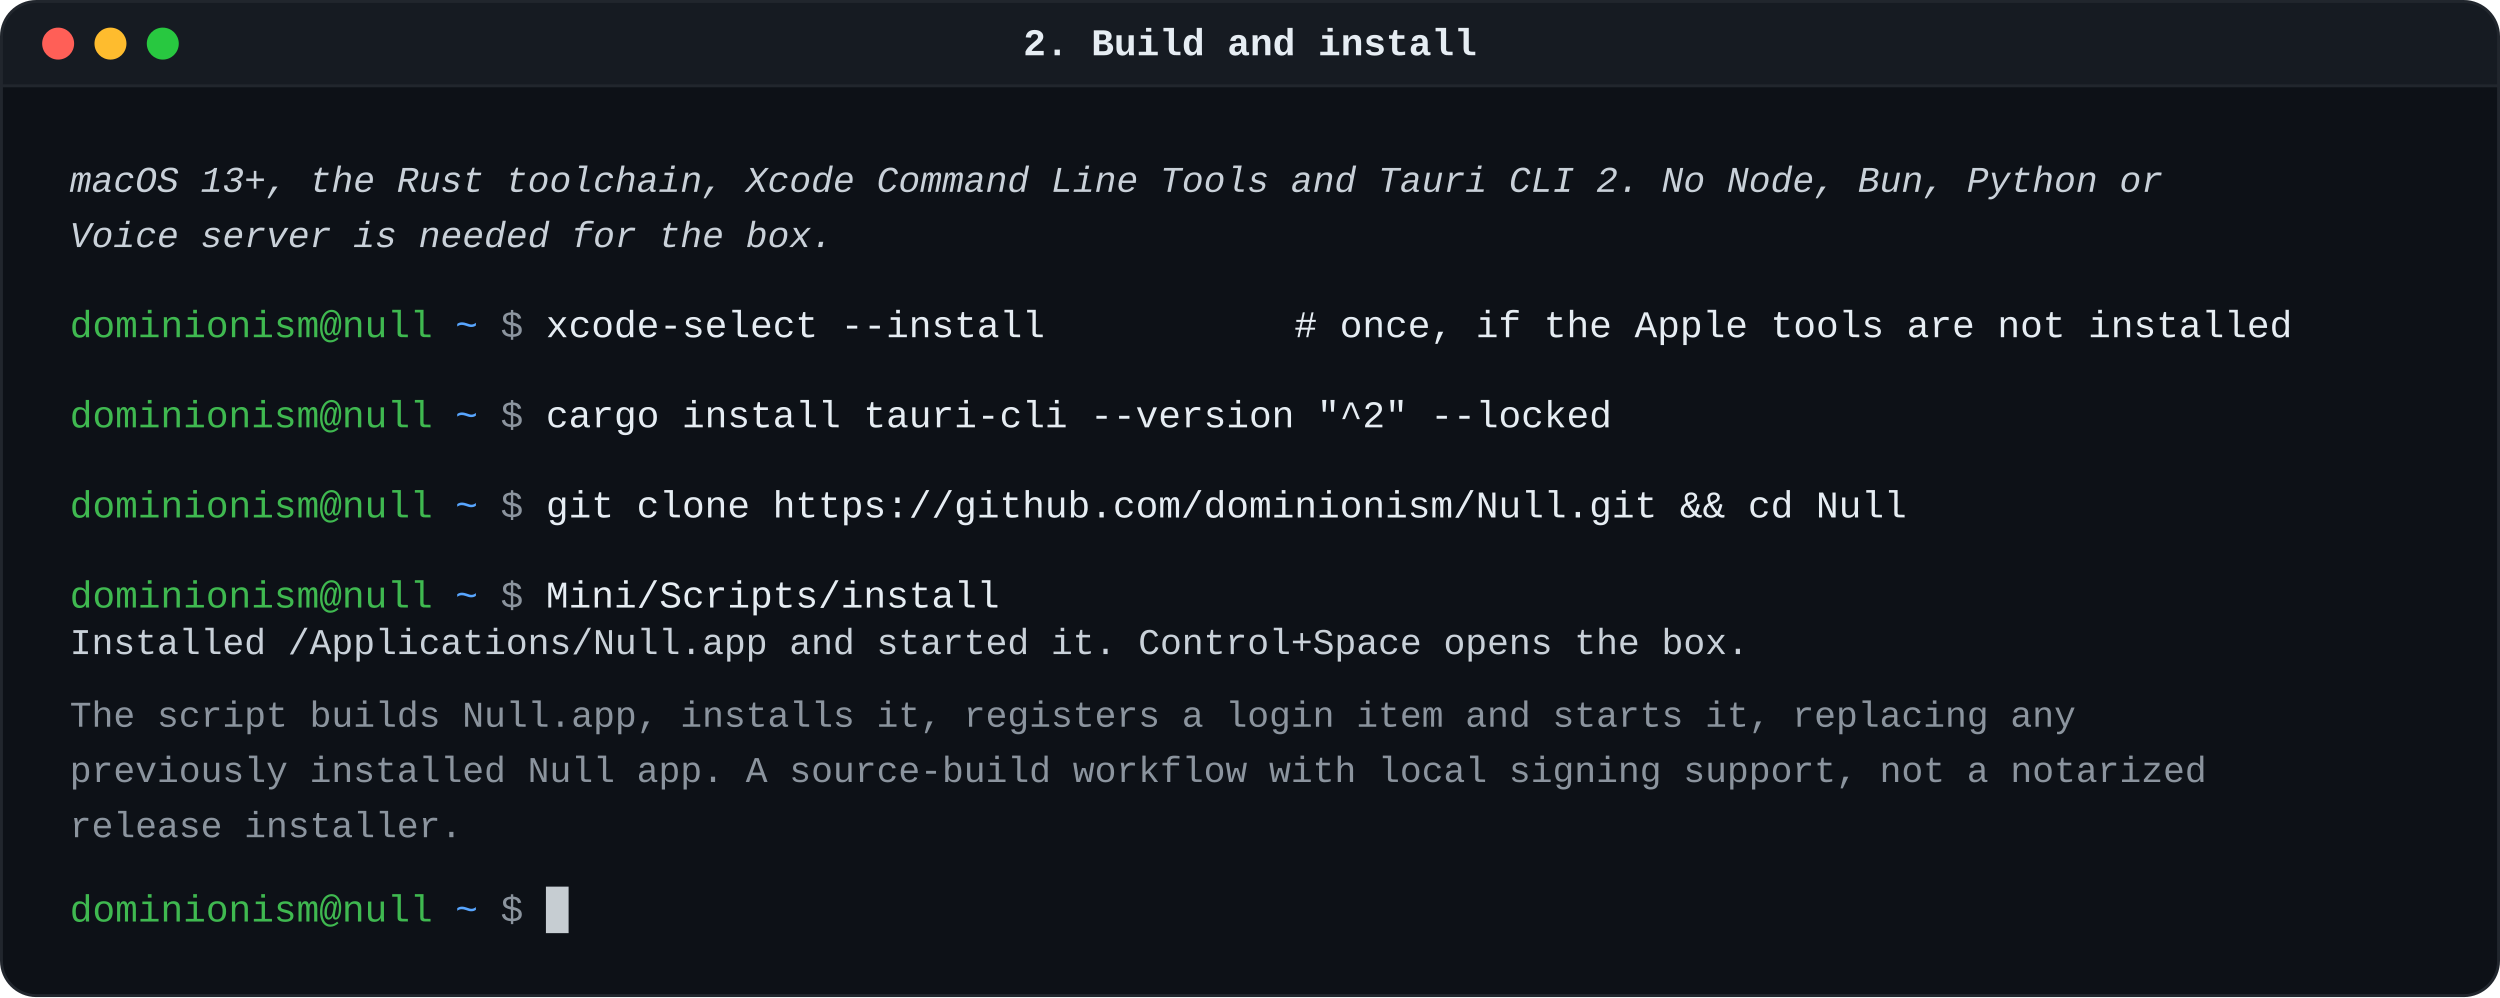
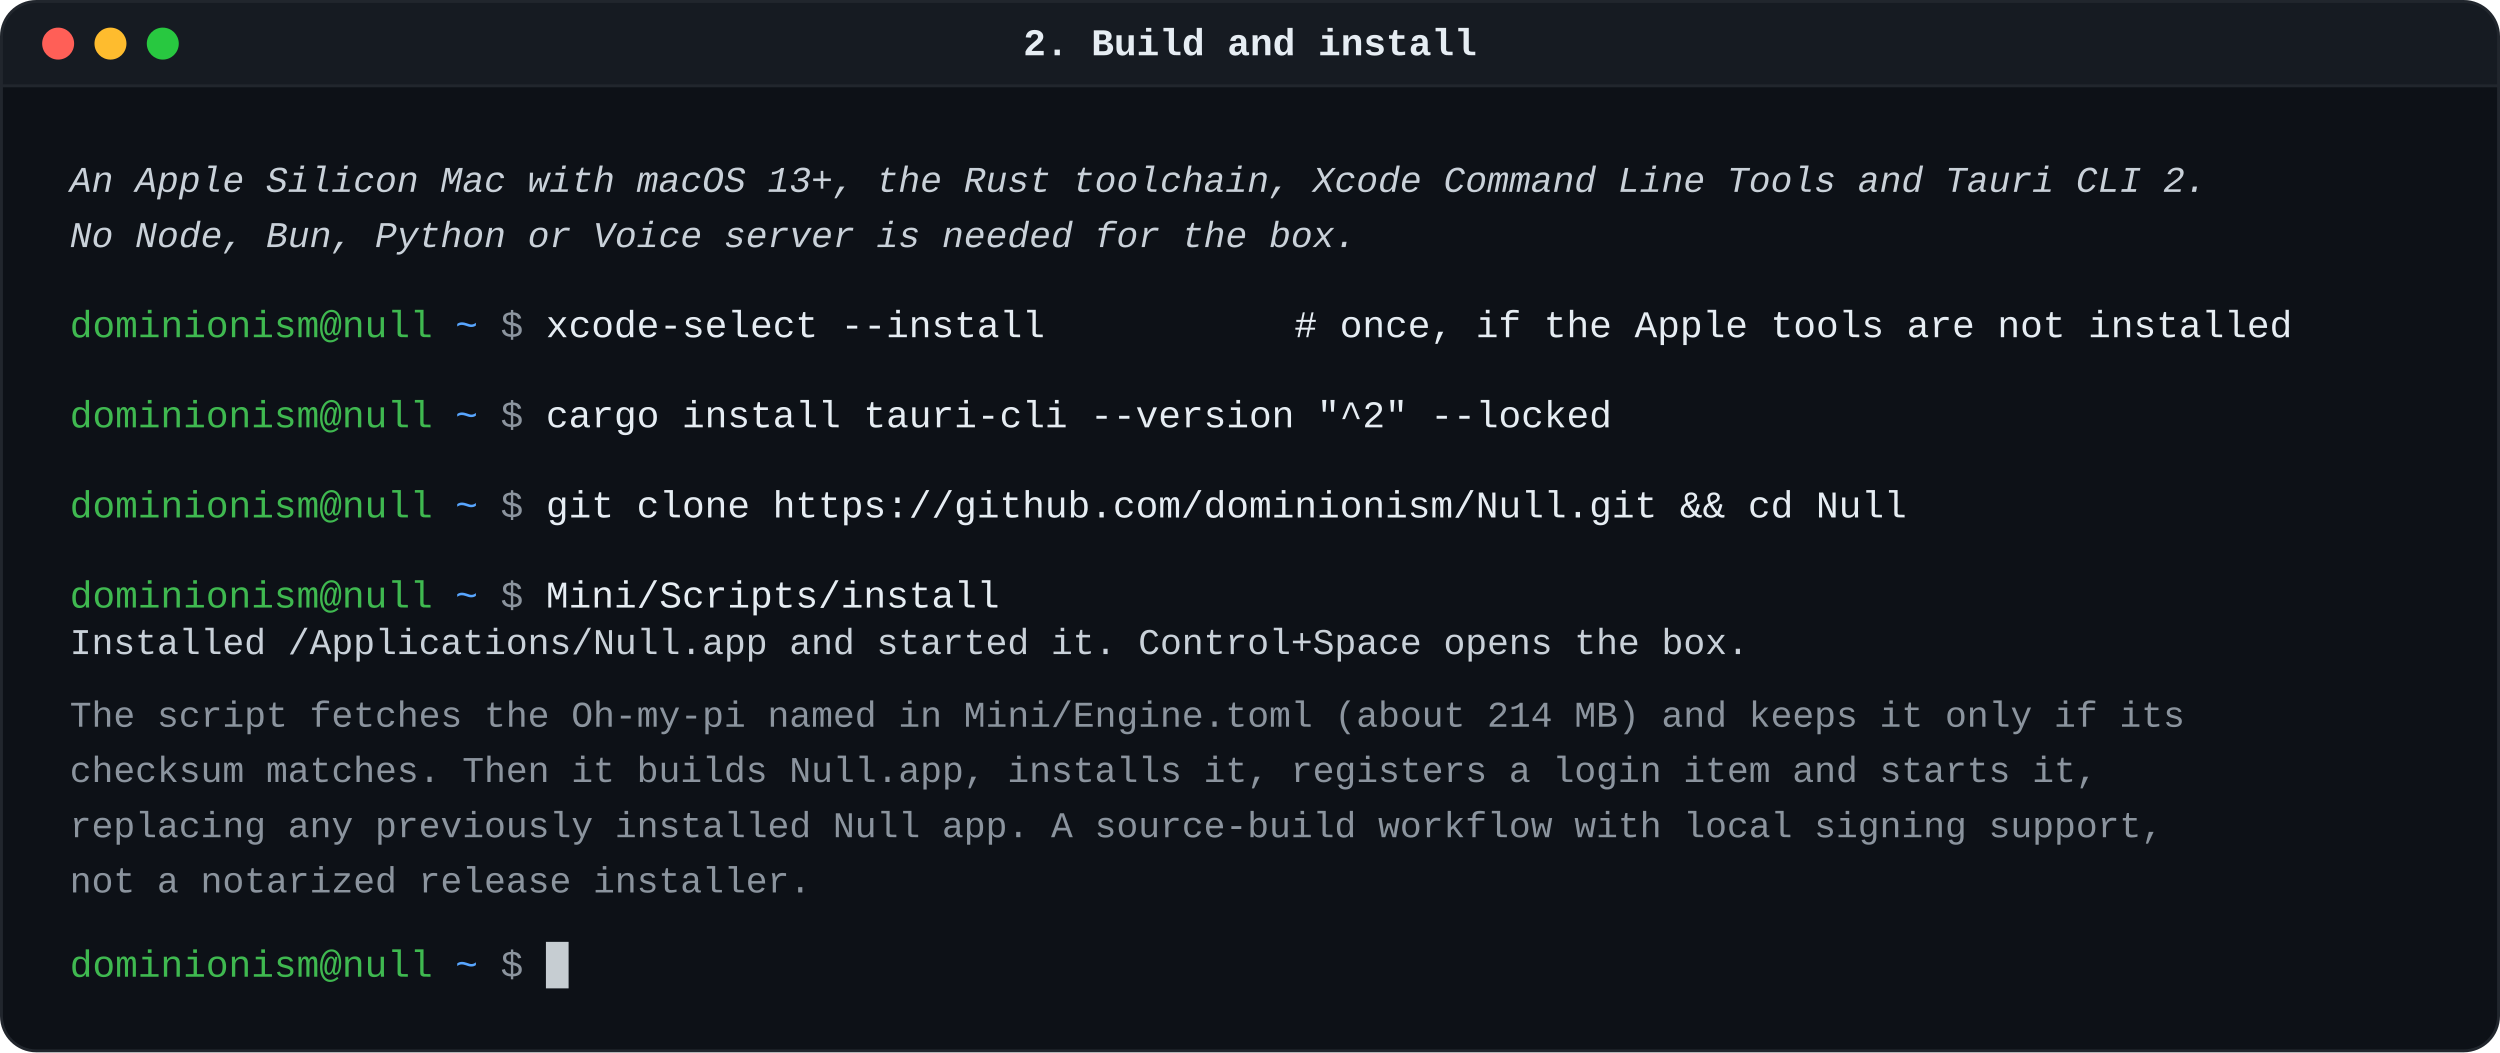
- <svg xmlns="http://www.w3.org/2000/svg" viewBox="0 0 860 343" width="860" height="343" fill="none" role="img" aria-label="2. Build and install. macOS 13+, the Rust toolchain, Xcode Command Line Tools and Tauri CLI 2. No Node, Bun, Python or Voice server is needed for the box. $ xcode-select --install           # once, if the Apple tools are not installed $ cargo install tauri-cli --version &quot;^2&quot; --locked $ git clone https://github.com/dominionism/Null.git &amp;&amp; cd Null $ Mini/Scripts/install The script builds Null.app, installs it, registers a login item and starts it, replacing any previously installed Null app. A source-build workflow with local signing support, not a notarized release installer.">
+ <svg xmlns="http://www.w3.org/2000/svg" viewBox="0 0 860 362" width="860" height="362" fill="none" role="img" aria-label="2. Build and install. An Apple Silicon Mac with macOS 13+, the Rust toolchain, Xcode Command Line Tools and Tauri CLI 2. No Node, Bun, Python or Voice server is needed for the box. $ xcode-select --install           # once, if the Apple tools are not installed $ cargo install tauri-cli --version &quot;^2&quot; --locked $ git clone https://github.com/dominionism/Null.git &amp;&amp; cd Null $ Mini/Scripts/install The script fetches the Oh-my-pi named in Mini/Engine.toml (about 214 MB) and keeps it only if its checksum matches. Then it builds Null.app, installs it, registers a login item and starts it, replacing any previously installed Null app. A source-build workflow with local signing support, not a notarized release installer.">
  <style>
    text { font-family: ui-monospace,SFMono-Regular,'SF Mono',Menlo,Consolas,'Liberation Mono',monospace; }
    .rise { animation: rise .35s ease-out both; }
    .fade { animation: fade .4s ease-out both; }
    .blink { animation: blink 1.1s steps(1) infinite; }
    @keyframes rise { from { opacity: 0; transform: translateY(4px); } }
    @keyframes fade { from { opacity: 0; } }
    @keyframes blink { 50% { opacity: 0; } }
    @keyframes hold { 0%, 99.9% { opacity: 1; } 100% { opacity: 0; } }
    @media (prefers-reduced-motion: reduce) { * { animation: none !important; } }
    .c0 { opacity: 0; transform: translateX(600.6px); animation: c0 4.235s steps(77, end) 0.350s both, hold 4.835s linear both; }
    @keyframes c0 { from { transform: translateX(0); } }
    .c1 { opacity: 0; transform: translateX(366.6px); animation: c1 2.585s steps(47, end) 5.335s both, hold 8.170s linear both; }
    @keyframes c1 { from { transform: translateX(0); } }
    .c2 { opacity: 0; transform: translateX(468.0px); animation: c2 3.300s steps(60, end) 8.670s both, hold 12.220s linear both; }
    @keyframes c2 { from { transform: translateX(0); } }
    .c3 { opacity: 0; transform: translateX(156.0px); animation: c3 1.100s steps(20, end) 12.720s both, hold 14.070s linear both; }
    @keyframes c3 { from { transform: translateX(0); } }
  </style>
  <clipPath id="win">
-     <rect x="0.5" y="0.5" width="859" height="342" rx="12" />
+     <rect x="0.5" y="0.5" width="859" height="361" rx="12" />
  </clipPath>
  <g clip-path="url(#win)">
-     <rect width="860" height="343" fill="#0D1117" />
+     <rect width="860" height="362" fill="#0D1117" />
    <rect width="860" height="30" fill="#161B22" />
    <path d="M0 29.5H860" stroke="#21262D" />
    <circle cx="20" cy="15.0" r="5.5" fill="#FF5F57" />
    <circle cx="38" cy="15.0" r="5.5" fill="#FEBC2E" />
    <circle cx="56" cy="15.0" r="5.5" fill="#28C840" />
    <text x="430.0" y="19.0" font-size="13" font-weight="600" fill="#E6EDF3" text-anchor="middle">2. Build and install</text>
-     <text x="24" y="66.0" font-size="12.5" fill="#C9D1D9" font-style="italic">macOS 13+, the Rust toolchain, Xcode Command Line Tools and Tauri CLI 2. No Node, Bun, Python or</text>
-     <text x="24" y="85.0" font-size="12.5" fill="#C9D1D9" font-style="italic">Voice server is needed for the box.</text>
+     <text x="24" y="66.0" font-size="12.5" fill="#C9D1D9" font-style="italic">An Apple Silicon Mac with macOS 13+, the Rust toolchain, Xcode Command Line Tools and Tauri CLI 2.</text>
+     <text x="24" y="85.0" font-size="12.5" fill="#C9D1D9" font-style="italic">No Node, Bun, Python or Voice server is needed for the box.</text>
    <text x="24.0" y="116" font-size="13" fill="#3FB950" textLength="124.8" lengthAdjust="spacing">dominionism@null</text>
    <text x="156.6" y="116" font-size="13" fill="#58A6FF">~</text>
    <text x="172.2" y="116" font-size="13" fill="#8B949E">$</text>
    <text x="187.8" y="116" font-size="13" fill="#E6EDF3" textLength="600.6" lengthAdjust="spacing" xml:space="preserve">xcode-select --install           # once, if the Apple tools are not installed</text>
    <clipPath id="c0-clip">
      <rect x="187.8" y="103" width="608.4" height="18" />
    </clipPath>
    <g clip-path="url(#c0-clip)">
      <g class="c0">
        <rect x="187.8" y="103" width="600.6" height="18" fill="#0D1117" />
        <rect x="187.8" y="104" width="7.8" height="16" fill="#E6EDF3" opacity=".85" />
      </g>
    </g>
    <text x="24.0" y="147" font-size="13" fill="#3FB950" textLength="124.8" lengthAdjust="spacing">dominionism@null</text>
    <text x="156.6" y="147" font-size="13" fill="#58A6FF">~</text>
    <text x="172.2" y="147" font-size="13" fill="#8B949E">$</text>
    <text x="187.8" y="147" font-size="13" fill="#E6EDF3" textLength="366.6" lengthAdjust="spacing" xml:space="preserve">cargo install tauri-cli --version "^2" --locked</text>
    <clipPath id="c1-clip">
      <rect x="187.8" y="134" width="374.4" height="18" />
    </clipPath>
    <g clip-path="url(#c1-clip)">
      <g class="c1">
        <rect x="187.8" y="134" width="366.6" height="18" fill="#0D1117" />
        <rect x="187.8" y="135" width="7.8" height="16" fill="#E6EDF3" opacity=".85" />
      </g>
    </g>
    <text x="24.0" y="178" font-size="13" fill="#3FB950" textLength="124.8" lengthAdjust="spacing">dominionism@null</text>
    <text x="156.6" y="178" font-size="13" fill="#58A6FF">~</text>
    <text x="172.2" y="178" font-size="13" fill="#8B949E">$</text>
    <text x="187.8" y="178" font-size="13" fill="#E6EDF3" textLength="468.0" lengthAdjust="spacing" xml:space="preserve">git clone https://github.com/dominionism/Null.git &amp;&amp; cd Null</text>
    <clipPath id="c2-clip">
      <rect x="187.8" y="165" width="475.8" height="18" />
    </clipPath>
    <g clip-path="url(#c2-clip)">
      <g class="c2">
        <rect x="187.8" y="165" width="468.0" height="18" fill="#0D1117" />
        <rect x="187.8" y="166" width="7.8" height="16" fill="#E6EDF3" opacity=".85" />
      </g>
    </g>
    <text x="24.0" y="209" font-size="13" fill="#3FB950" textLength="124.8" lengthAdjust="spacing">dominionism@null</text>
    <text x="156.6" y="209" font-size="13" fill="#58A6FF">~</text>
    <text x="172.2" y="209" font-size="13" fill="#8B949E">$</text>
    <text x="187.8" y="209" font-size="13" fill="#E6EDF3" textLength="156.0" lengthAdjust="spacing" xml:space="preserve">Mini/Scripts/install</text>
    <clipPath id="c3-clip">
      <rect x="187.8" y="196" width="163.8" height="18" />
    </clipPath>
    <g clip-path="url(#c3-clip)">
      <g class="c3">
        <rect x="187.8" y="196" width="156.0" height="18" fill="#0D1117" />
        <rect x="187.8" y="197" width="7.8" height="16" fill="#E6EDF3" opacity=".85" />
      </g>
    </g>
    <g class="rise" style="animation-delay:14.420s">
      <text xml:space="preserve" x="24" y="225.0" font-size="12.5" fill="#C9D1D9">Installed /Applications/Null.app and started it. Control+Space opens the box.</text>
    </g>
-     <text x="24" y="250.0" font-size="12.5" fill="#8B949E">The script builds Null.app, installs it, registers a login item and starts it, replacing any</text>
-     <text x="24" y="269.0" font-size="12.5" fill="#8B949E">previously installed Null app. A source-build workflow with local signing support, not a notarized</text>
-     <text x="24" y="288.0" font-size="12.5" fill="#8B949E">release installer.</text>
+     <text x="24" y="250.0" font-size="12.5" fill="#8B949E">The script fetches the Oh-my-pi named in Mini/Engine.toml (about 214 MB) and keeps it only if its</text>
+     <text x="24" y="269.0" font-size="12.5" fill="#8B949E">checksum matches. Then it builds Null.app, installs it, registers a login item and starts it,</text>
+     <text x="24" y="288.0" font-size="12.5" fill="#8B949E">replacing any previously installed Null app. A source-build workflow with local signing support,</text>
+     <text x="24" y="307.0" font-size="12.5" fill="#8B949E">not a notarized release installer.</text>
    <g class="fade" style="animation-delay:14.520s">
-       <text x="24.0" y="317" font-size="13" fill="#3FB950" textLength="124.8" lengthAdjust="spacing">dominionism@null</text>
-       <text x="156.6" y="317" font-size="13" fill="#58A6FF">~</text>
-       <text x="172.2" y="317" font-size="13" fill="#8B949E">$</text>
-       <rect class="blink" x="187.8" y="305" width="7.8" height="16" fill="#E6EDF3" opacity=".85" />
+       <text x="24.0" y="336" font-size="13" fill="#3FB950" textLength="124.8" lengthAdjust="spacing">dominionism@null</text>
+       <text x="156.6" y="336" font-size="13" fill="#58A6FF">~</text>
+       <text x="172.2" y="336" font-size="13" fill="#8B949E">$</text>
+       <rect class="blink" x="187.8" y="324" width="7.8" height="16" fill="#E6EDF3" opacity=".85" />
    </g>
  </g>
-   <rect x="0.5" y="0.5" width="859" height="342" rx="12" stroke="#21262D" />
+   <rect x="0.5" y="0.5" width="859" height="361" rx="12" stroke="#21262D" />
</svg>
